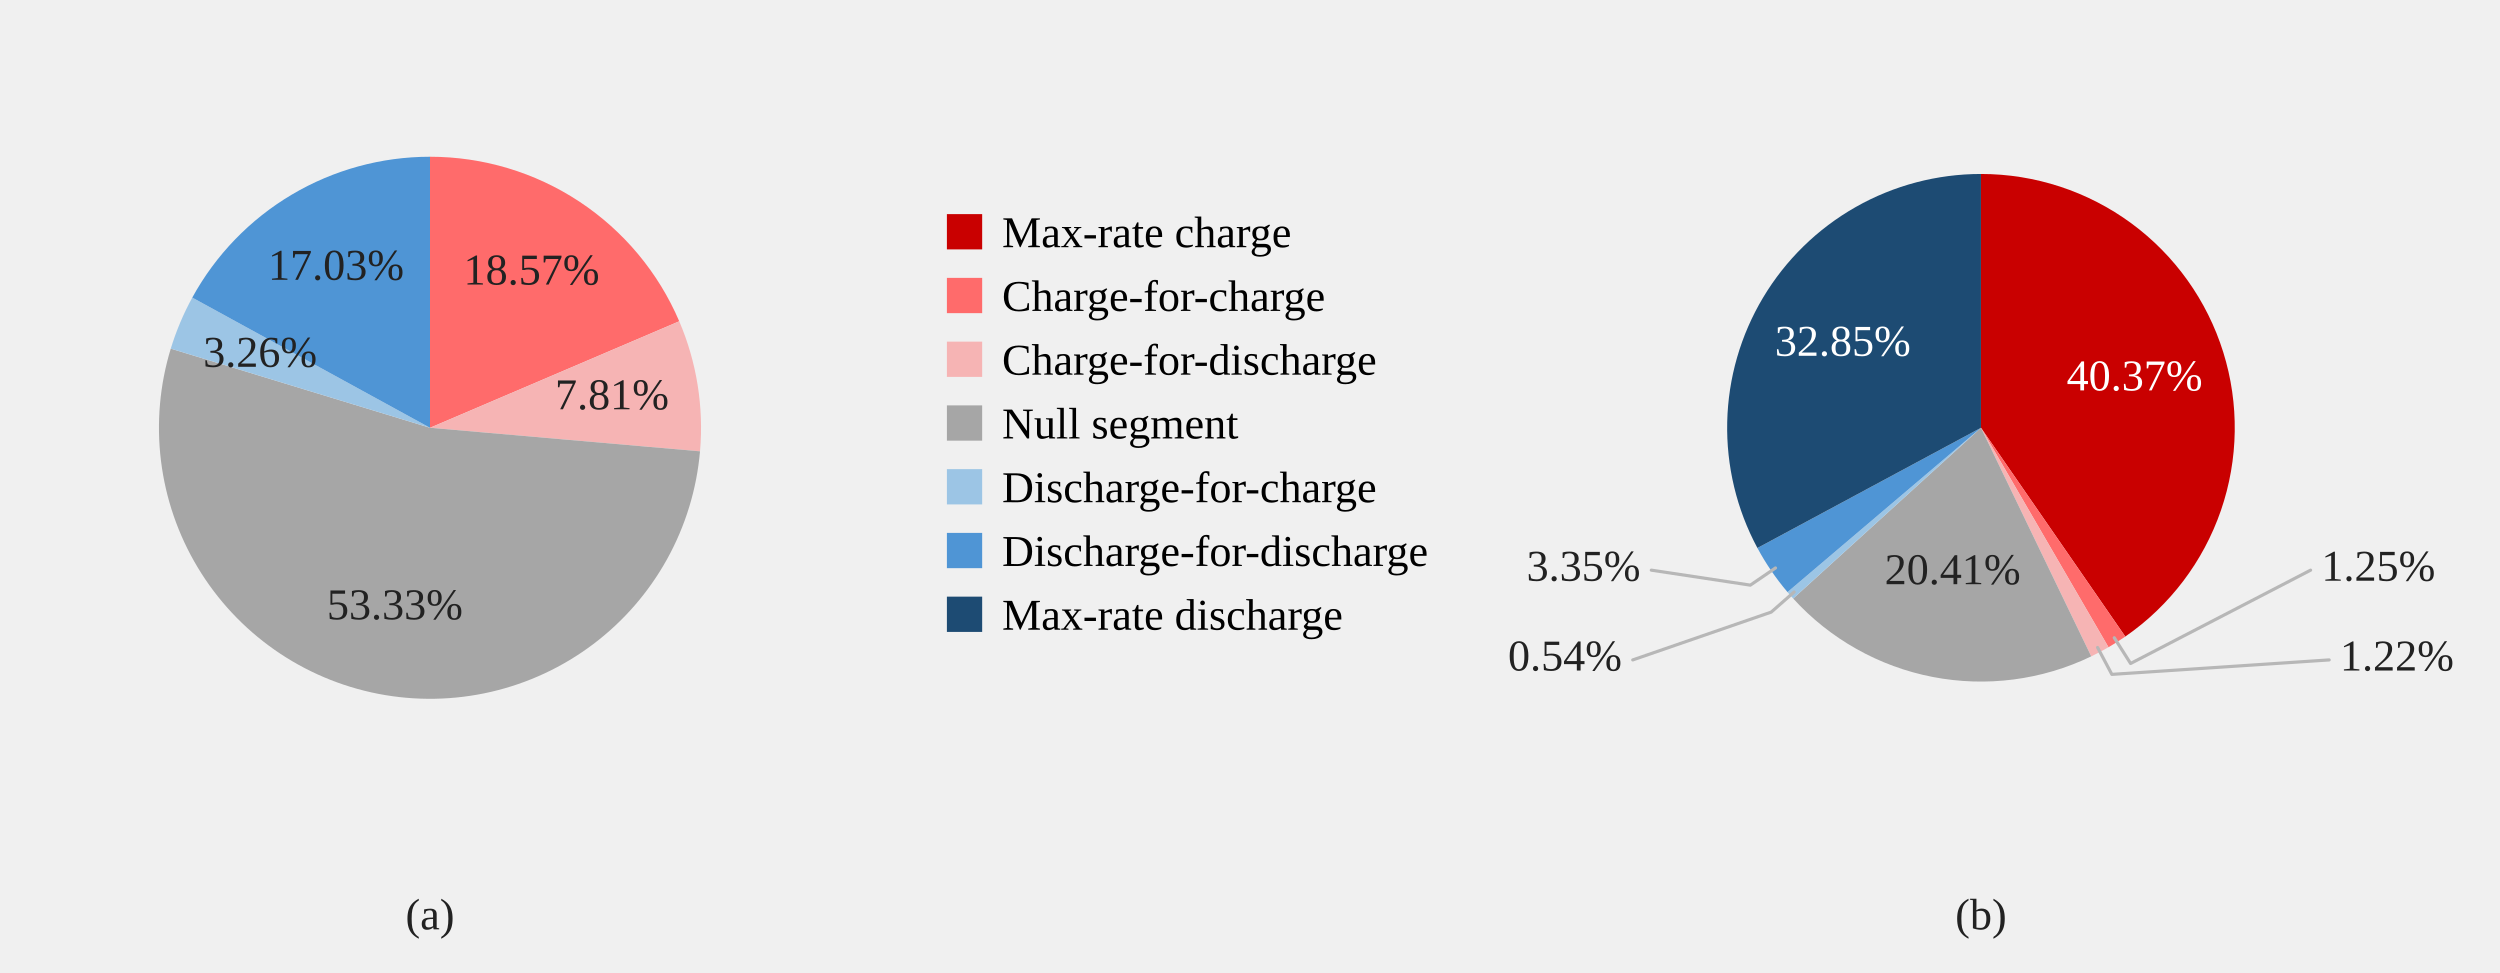
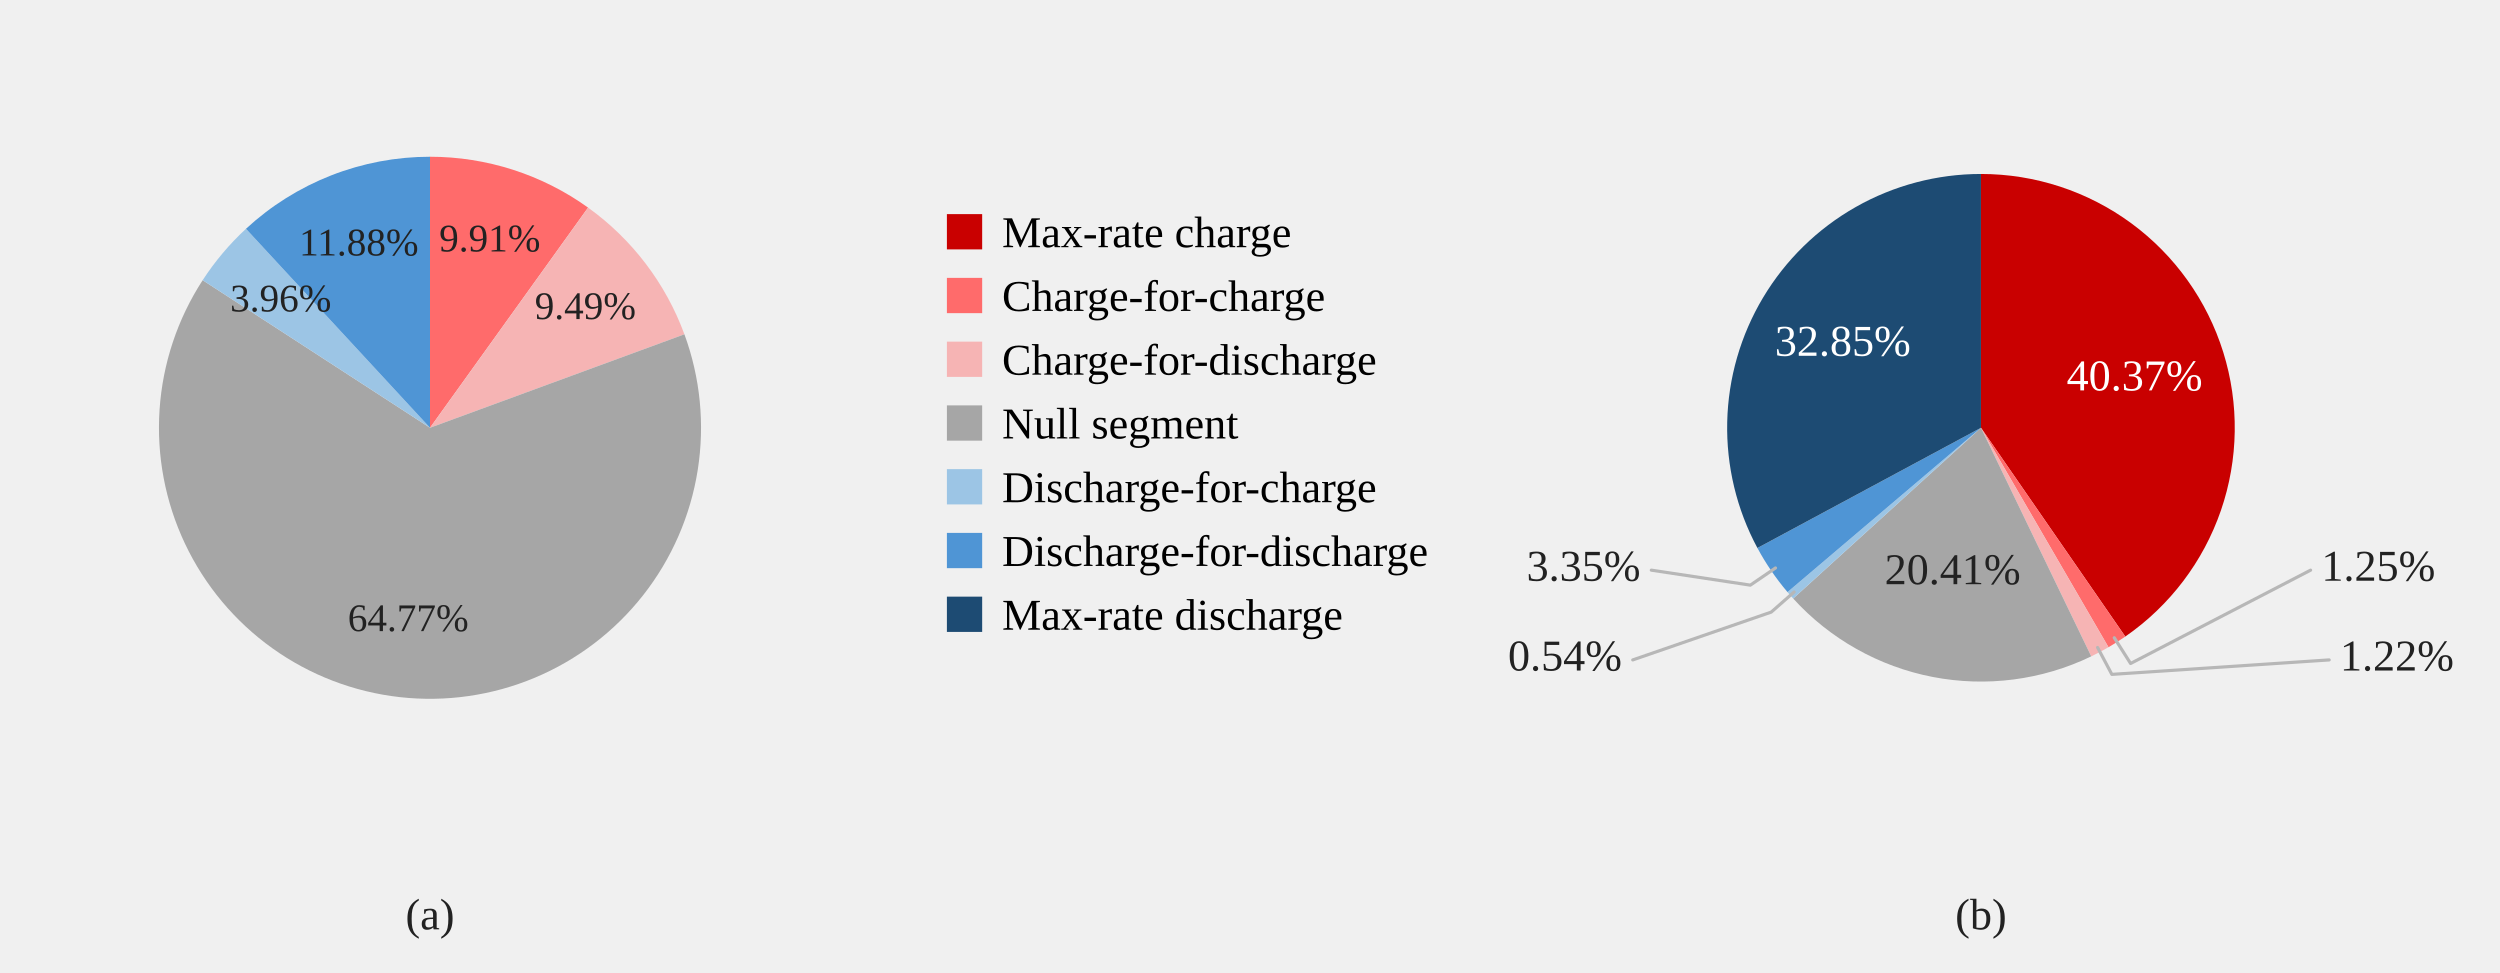
<svg xmlns="http://www.w3.org/2000/svg" xmlns:xlink="http://www.w3.org/1999/xlink" width="510.236pt" height="198.425pt" viewBox="0 0 510.236 198.425" version="1.1">
  <defs>
    <style type="text/css">*{stroke-linejoin: round; stroke-linecap: butt}</style>
  </defs>
  <g id="figure_1">
    <g id="patch_1">
      <path d="M 0 198.425  L 510.236 198.425  L 510.236 0  L 0 0  L 0 198.425  z " style="fill: none" />
    </g>
    <g id="axes_1">
      <g id="patch_2">
-         <path d="M 138.629 65.572  C 134.372 55.608 127.279 47.112 118.237 41.142  C 109.195 35.173 98.595 31.99 87.76 31.99  L 87.76 87.307  z " style="fill: #ff6b6b" />
+         <path d="M 120.022 42.371  C 115.349 39.016 110.181 36.411 104.706 34.649  C 99.23 32.887 93.513 31.99 87.76 31.99  L 87.76 87.307  z " style="fill: #ff6b6b" />
      </g>
      <g id="patch_3">
-         <path d="M 142.869 92.113  C 143.262 87.6 143.1 83.055 142.385 78.581  C 141.671 74.107 140.409 69.738 138.629 65.572  L 87.76 87.307  z " style="fill: #f6b4b4" />
+         <path d="M 139.684 68.23  C 137.786 63.063 135.126 58.207 131.794 53.825  C 128.462 49.442 124.494 45.582 120.022 42.371  L 87.76 87.307  z " style="fill: #f6b4b4" />
      </g>
      <g id="patch_4">
-         <path d="M 34.853 71.155  C 32.59 78.569 31.91 86.376 32.858 94.07  C 33.805 101.763 36.36 109.172 40.354 115.815  C 44.349 122.458 49.696 128.188 56.047 132.632  C 62.399 137.076 69.614 140.135 77.223 141.612  C 84.833 143.088 92.669 142.949 100.221 141.203  C 107.774 139.457 114.875 136.142 121.065 131.476  C 127.254 126.809 132.394 120.892 136.15 114.112  C 139.906 107.331 142.195 99.836 142.869 92.113  L 87.76 87.307  z " style="fill: #a6a6a6" />
+         <path d="M 41.362 57.187  C 36.227 65.096 33.2 74.189 32.567 83.598  C 31.935 93.007 33.719 102.423 37.749 110.948  C 41.779 119.473 47.923 126.828 55.595 132.312  C 63.267 137.795 72.215 141.226 81.586 142.279  C 90.957 143.332 100.443 141.971 109.14 138.326  C 117.838 134.681 125.46 128.872 131.281 121.453  C 137.102 114.035 140.93 105.249 142.401 95.934  C 143.872 86.62 142.936 77.082 139.684 68.23  L 87.76 87.307  z " style="fill: #a6a6a6" />
      </g>
      <g id="patch_5">
-         <path d="M 39.242 60.737  C 38.335 62.392 37.514 64.094 36.781 65.833  C 36.048 67.573 35.405 69.349 34.853 71.155  L 87.76 87.307  z " style="fill: #9cc5e5" />
+         <path d="M 50.2 46.696  C 48.517 48.253 46.932 49.913 45.455 51.666  C 43.977 53.42 42.61 55.264 41.362 57.187  L 87.76 87.307  z " style="fill: #9cc5e5" />
      </g>
      <g id="patch_6">
-         <path d="M 87.76 31.99  C 77.839 31.99 68.098 34.659 59.563 39.716  C 51.027 44.773 44.007 52.035 39.242 60.737  L 87.76 87.307  z " style="fill: #4f95d5" />
+         <path d="M 87.76 31.99  C 80.859 31.99 74.018 33.281 67.592 35.797  C 61.166 38.313 55.267 42.01 50.2 46.696  L 87.76 87.307  z " style="fill: #4f95d5" />
      </g>
      <g id="text_1">
-         <text style="font-size: 9px; font-family: 'Times New Roman', 'Arial', 'DejaVu Serif'; text-anchor: middle; fill: #222222" x="108.485" y="58.077" transform="rotate(-0 108.4846 58.07716)">18.57%</text>
+         <text style="fill: #222222; font: 8px 'Times New Roman', 'Arial', 'DejaVu Serif'; text-anchor: middle" x="99.961" y="51.315" transform="rotate(-0 99.96093 51.31505)">9.91%</text>
      </g>
      <g id="text_2">
-         <text style="font-size: 9px; font-family: 'Times New Roman', 'Arial', 'DejaVu Serif'; text-anchor: middle; fill: #222222" x="124.905" y="83.536" transform="rotate(-0 124.9053 83.53561)">7.81%</text>
+         <text style="fill: #222222; font: 8px 'Times New Roman', 'Arial', 'DejaVu Serif'; text-anchor: middle" x="119.465" y="65.122" transform="rotate(-0 119.4646 65.12178)">9.49%</text>
      </g>
      <g id="text_3">
-         <text style="font-size: 9px; font-family: 'Times New Roman', 'Arial', 'DejaVu Serif'; text-anchor: middle; fill: #222222" x="80.595" y="126.396" transform="rotate(-0 80.59519 126.3964)">53.33%</text>
+         <text style="fill: #222222; font: 8px 'Times New Roman', 'Arial', 'DejaVu Serif'; text-anchor: middle" x="83.315" y="128.809" transform="rotate(-0 83.31471 128.8087)">64.77%</text>
      </g>
      <g id="text_4">
-         <text style="font-size: 9px; font-family: 'Times New Roman', 'Arial', 'DejaVu Serif'; text-anchor: middle; fill: #222222" x="53.094" y="74.867" transform="rotate(-0 53.09424 74.86708)">3.26%</text>
+         <text style="fill: #222222; font: 8px 'Times New Roman', 'Arial', 'DejaVu Serif'; text-anchor: middle" x="57.3" y="63.568" transform="rotate(-0 57.30018 63.56769)">3.96%</text>
      </g>
      <g id="text_5">
-         <text style="font-size: 9px; font-family: 'Times New Roman', 'Arial', 'DejaVu Serif'; text-anchor: middle; fill: #222222" x="68.586" y="57.107" transform="rotate(-0 68.58585 57.1072)">17.03%</text>
+         <text style="fill: #222222; font: 8px 'Times New Roman', 'Arial', 'DejaVu Serif'; text-anchor: middle" x="73.239" y="52.142" transform="rotate(-0 73.23908 52.14185)">11.88%</text>
      </g>
    </g>
    <g id="axes_2">
      <g id="legend_1">
        <g id="line2d_1">
          <defs>
-             <path id="m74cda8f253" d="M -3.6 3.6  L 3.6 3.6  L 3.6 -3.6  L -3.6 -3.6  z " style="stroke: #000000; stroke-opacity: 0; stroke-linejoin: miter" />
+             <path id="m7c4a439a83" d="M -3.6 3.6  L 3.6 3.6  L 3.6 -3.6  L -3.6 -3.6  z " style="stroke: #000000; stroke-opacity: 0; stroke-linejoin: miter" />
          </defs>
          <g>
-             <use xlink:href="#m74cda8f253" x="196.856" y="47.3" style="fill: #c90000; stroke: #000000; stroke-opacity: 0; stroke-linejoin: miter" />
+             <use xlink:href="#m7c4a439a83" x="196.856" y="47.3" style="fill: #c90000; stroke: #000000; stroke-opacity: 0; stroke-linejoin: miter" />
          </g>
        </g>
        <g id="text_6">
-           <text style="font-size: 9px; font-family: 'Times New Roman', 'Arial', 'DejaVu Serif'; text-anchor: start" x="204.506" y="50.45" transform="rotate(-0 204.506 50.44998)">Max-rate charge</text>
+           <text style="font: 9px 'Times New Roman', 'Arial', 'DejaVu Serif'; text-anchor: start" x="204.506" y="50.45" transform="rotate(-0 204.506 50.44998)">Max-rate charge</text>
        </g>
        <g id="line2d_2">
          <defs>
-             <path id="m3cdfdcd6e8" d="M -3.6 3.6  L 3.6 3.6  L 3.6 -3.6  L -3.6 -3.6  z " style="stroke: #000000; stroke-opacity: 0; stroke-linejoin: miter" />
+             <path id="m4b727358be" d="M -3.6 3.6  L 3.6 3.6  L 3.6 -3.6  L -3.6 -3.6  z " style="stroke: #000000; stroke-opacity: 0; stroke-linejoin: miter" />
          </defs>
          <g>
-             <use xlink:href="#m3cdfdcd6e8" x="196.856" y="60.312" style="fill: #ff6b6b; stroke: #000000; stroke-opacity: 0; stroke-linejoin: miter" />
+             <use xlink:href="#m4b727358be" x="196.856" y="60.312" style="fill: #ff6b6b; stroke: #000000; stroke-opacity: 0; stroke-linejoin: miter" />
          </g>
        </g>
        <g id="text_7">
-           <text style="font-size: 9px; font-family: 'Times New Roman', 'Arial', 'DejaVu Serif'; text-anchor: start" x="204.506" y="63.462" transform="rotate(-0 204.506 63.46201)">Charge-for-charge</text>
+           <text style="font: 9px 'Times New Roman', 'Arial', 'DejaVu Serif'; text-anchor: start" x="204.506" y="63.462" transform="rotate(-0 204.506 63.46201)">Charge-for-charge</text>
        </g>
        <g id="line2d_3">
          <defs>
-             <path id="me739d0ec22" d="M -3.6 3.6  L 3.6 3.6  L 3.6 -3.6  L -3.6 -3.6  z " style="stroke: #000000; stroke-opacity: 0; stroke-linejoin: miter" />
+             <path id="mba7f41a6f8" d="M -3.6 3.6  L 3.6 3.6  L 3.6 -3.6  L -3.6 -3.6  z " style="stroke: #000000; stroke-opacity: 0; stroke-linejoin: miter" />
          </defs>
          <g>
-             <use xlink:href="#me739d0ec22" x="196.856" y="73.324" style="fill: #f6b4b4; stroke: #000000; stroke-opacity: 0; stroke-linejoin: miter" />
+             <use xlink:href="#mba7f41a6f8" x="196.856" y="73.324" style="fill: #f6b4b4; stroke: #000000; stroke-opacity: 0; stroke-linejoin: miter" />
          </g>
        </g>
        <g id="text_8">
-           <text style="font-size: 9px; font-family: 'Times New Roman', 'Arial', 'DejaVu Serif'; text-anchor: start" x="204.506" y="76.474" transform="rotate(-0 204.506 76.47404)">Charge-for-discharge</text>
+           <text style="font: 9px 'Times New Roman', 'Arial', 'DejaVu Serif'; text-anchor: start" x="204.506" y="76.474" transform="rotate(-0 204.506 76.47404)">Charge-for-discharge</text>
        </g>
        <g id="line2d_4">
          <defs>
-             <path id="m0db74c12f9" d="M -3.6 3.6  L 3.6 3.6  L 3.6 -3.6  L -3.6 -3.6  z " style="stroke: #000000; stroke-opacity: 0; stroke-linejoin: miter" />
+             <path id="mcf704c394f" d="M -3.6 3.6  L 3.6 3.6  L 3.6 -3.6  L -3.6 -3.6  z " style="stroke: #000000; stroke-opacity: 0; stroke-linejoin: miter" />
          </defs>
          <g>
-             <use xlink:href="#m0db74c12f9" x="196.856" y="86.336" style="fill: #a6a6a6; stroke: #000000; stroke-opacity: 0; stroke-linejoin: miter" />
+             <use xlink:href="#mcf704c394f" x="196.856" y="86.336" style="fill: #a6a6a6; stroke: #000000; stroke-opacity: 0; stroke-linejoin: miter" />
          </g>
        </g>
        <g id="text_9">
-           <text style="font-size: 9px; font-family: 'Times New Roman', 'Arial', 'DejaVu Serif'; text-anchor: start" x="204.506" y="89.486" transform="rotate(-0 204.506 89.48607)">Null segment</text>
+           <text style="font: 9px 'Times New Roman', 'Arial', 'DejaVu Serif'; text-anchor: start" x="204.506" y="89.486" transform="rotate(-0 204.506 89.48607)">Null segment</text>
        </g>
        <g id="line2d_5">
          <defs>
-             <path id="m495dcbdd38" d="M -3.6 3.6  L 3.6 3.6  L 3.6 -3.6  L -3.6 -3.6  z " style="stroke: #000000; stroke-opacity: 0; stroke-linejoin: miter" />
+             <path id="m5447bf907d" d="M -3.6 3.6  L 3.6 3.6  L 3.6 -3.6  L -3.6 -3.6  z " style="stroke: #000000; stroke-opacity: 0; stroke-linejoin: miter" />
          </defs>
          <g>
-             <use xlink:href="#m495dcbdd38" x="196.856" y="99.348" style="fill: #9cc5e5; stroke: #000000; stroke-opacity: 0; stroke-linejoin: miter" />
+             <use xlink:href="#m5447bf907d" x="196.856" y="99.348" style="fill: #9cc5e5; stroke: #000000; stroke-opacity: 0; stroke-linejoin: miter" />
          </g>
        </g>
        <g id="text_10">
-           <text style="font-size: 9px; font-family: 'Times New Roman', 'Arial', 'DejaVu Serif'; text-anchor: start" x="204.506" y="102.498" transform="rotate(-0 204.506 102.4981)">Discharge-for-charge</text>
+           <text style="font: 9px 'Times New Roman', 'Arial', 'DejaVu Serif'; text-anchor: start" x="204.506" y="102.498" transform="rotate(-0 204.506 102.4981)">Discharge-for-charge</text>
        </g>
        <g id="line2d_6">
          <defs>
-             <path id="m7cb08098cf" d="M -3.6 3.6  L 3.6 3.6  L 3.6 -3.6  L -3.6 -3.6  z " style="stroke: #000000; stroke-opacity: 0; stroke-linejoin: miter" />
+             <path id="mda17bb7150" d="M -3.6 3.6  L 3.6 3.6  L 3.6 -3.6  L -3.6 -3.6  z " style="stroke: #000000; stroke-opacity: 0; stroke-linejoin: miter" />
          </defs>
          <g>
-             <use xlink:href="#m7cb08098cf" x="196.856" y="112.36" style="fill: #4f95d5; stroke: #000000; stroke-opacity: 0; stroke-linejoin: miter" />
+             <use xlink:href="#mda17bb7150" x="196.856" y="112.36" style="fill: #4f95d5; stroke: #000000; stroke-opacity: 0; stroke-linejoin: miter" />
          </g>
        </g>
        <g id="text_11">
-           <text style="font-size: 9px; font-family: 'Times New Roman', 'Arial', 'DejaVu Serif'; text-anchor: start" x="204.506" y="115.51" transform="rotate(-0 204.506 115.5101)">Discharge-for-discharge</text>
+           <text style="font: 9px 'Times New Roman', 'Arial', 'DejaVu Serif'; text-anchor: start" x="204.506" y="115.51" transform="rotate(-0 204.506 115.5101)">Discharge-for-discharge</text>
        </g>
        <g id="line2d_7">
          <defs>
-             <path id="md8223394a6" d="M -3.6 3.6  L 3.6 3.6  L 3.6 -3.6  L -3.6 -3.6  z " style="stroke: #000000; stroke-opacity: 0; stroke-linejoin: miter" />
+             <path id="mebe9ad79dc" d="M -3.6 3.6  L 3.6 3.6  L 3.6 -3.6  L -3.6 -3.6  z " style="stroke: #000000; stroke-opacity: 0; stroke-linejoin: miter" />
          </defs>
          <g>
-             <use xlink:href="#md8223394a6" x="196.856" y="125.372" style="fill: #1d4b73; stroke: #000000; stroke-opacity: 0; stroke-linejoin: miter" />
+             <use xlink:href="#mebe9ad79dc" x="196.856" y="125.372" style="fill: #1d4b73; stroke: #000000; stroke-opacity: 0; stroke-linejoin: miter" />
          </g>
        </g>
        <g id="text_12">
-           <text style="font-size: 9px; font-family: 'Times New Roman', 'Arial', 'DejaVu Serif'; text-anchor: start" x="204.506" y="128.522" transform="rotate(-0 204.506 128.5222)">Max-rate discharge</text>
+           <text style="font: 9px 'Times New Roman', 'Arial', 'DejaVu Serif'; text-anchor: start" x="204.506" y="128.522" transform="rotate(-0 204.506 128.5222)">Max-rate discharge</text>
        </g>
      </g>
    </g>
    <g id="axes_3">
      <g id="patch_7">
        <path d="M 433.759 129.917  C 442.841 123.639 449.682 114.618 453.278 104.178  C 456.874 93.739 457.04 82.419 453.752 71.878  C 450.463 61.338 443.889 52.121 434.995 45.578  C 426.1 39.036 415.343 35.506 404.302 35.506  L 404.302 87.307  z " style="fill: #c90000" />
      </g>
      <g id="patch_8">
        <path d="M 430.331 132.093  C 430.916 131.753 431.495 131.402 432.066 131.039  C 432.638 130.676 433.202 130.302 433.759 129.917  L 404.302 87.307  z " style="fill: #ff6b6b" />
      </g>
      <g id="patch_9">
        <path d="M 426.811 133.962  C 427.409 133.673 428.002 133.373 428.589 133.061  C 429.176 132.75 429.757 132.427 430.331 132.093  L 404.302 87.307  z " style="fill: #f6b4b4" />
      </g>
      <g id="patch_10">
        <path d="M 365.976 122.157  C 373.488 130.417 383.473 136.032 394.434 138.159  C 405.395 140.286 416.755 138.814 426.811 133.962  L 404.302 87.307  z " style="fill: #a6a6a6" />
      </g>
      <g id="patch_11">
        <path d="M 364.82 120.841  C 365.009 121.064 365.2 121.285 365.393 121.504  C 365.585 121.723 365.78 121.941 365.976 122.157  L 404.302 87.307  z " style="fill: #9cc5e5" />
      </g>
      <g id="patch_12">
        <path d="M 358.679 111.841  C 359.541 113.444 360.487 115 361.512 116.503  C 362.538 118.006 363.642 119.454 364.82 120.841  L 404.302 87.307  z " style="fill: #4f95d5" />
      </g>
      <g id="patch_13">
        <path d="M 404.302 35.506  C 395.342 35.506 386.534 37.831 378.741 42.252  C 370.948 46.673 364.434 53.041 359.837 60.732  C 355.241 68.423 352.717 77.176 352.514 86.134  C 352.311 95.091 354.436 103.95 358.679 111.841  L 404.302 87.307  z " style="fill: #1d4b73" />
      </g>
      <g id="line2d_8">
        <path d="M 431.511 130.164  L 434.843 135.412  L 471.58 116.366  " style="fill: none; stroke: #b7b7b7; stroke-width: 0.65; stroke-linecap: round" />
      </g>
      <g id="line2d_9">
        <path d="M 428.103 132.146  L 431.018 137.637  L 475.37 134.686  " style="fill: none; stroke: #b7b7b7; stroke-width: 0.65; stroke-linecap: round" />
      </g>
      <g id="line2d_10">
        <path d="M 366.171 120.82  L 361.502 124.923  L 333.234 134.686  " style="fill: none; stroke: #b7b7b7; stroke-width: 0.65; stroke-linecap: round" />
      </g>
      <g id="line2d_11">
-         <path d="M 362.368 115.919  L 357.233 119.423  L 337.024 116.366  " style="fill: none; stroke: #b7b7b7; stroke-width: 0.65; stroke-linecap: round" />
+         <path d="M 362.368 115.919  L 357.234 119.423  L 337.024 116.366  " style="fill: none; stroke: #b7b7b7; stroke-width: 0.65; stroke-linecap: round" />
      </g>
      <g id="text_13">
-         <text style="font-size: 9px; font-family: 'Times New Roman', 'Arial', 'DejaVu Serif'; text-anchor: start; fill: #222222" x="473.791" y="118.528" transform="rotate(-0 473.7909 118.5282)">1.25%</text>
+         <text style="fill: #222222; font: 9px 'Times New Roman', 'Arial', 'DejaVu Serif'; text-anchor: start" x="473.791" y="118.528" transform="rotate(-0 473.7909 118.5282)">1.25%</text>
      </g>
      <g id="text_14">
-         <text style="font-size: 9px; font-family: 'Times New Roman', 'Arial', 'DejaVu Serif'; text-anchor: start; fill: #222222" x="477.581" y="136.848" transform="rotate(-0 477.5812 136.8481)">1.22%</text>
+         <text style="fill: #222222; font: 9px 'Times New Roman', 'Arial', 'DejaVu Serif'; text-anchor: start" x="477.581" y="136.848" transform="rotate(-0 477.5812 136.8481)">1.22%</text>
      </g>
      <g id="text_15">
-         <text style="font-size: 9px; font-family: 'Times New Roman', 'Arial', 'DejaVu Serif'; text-anchor: end; fill: #222222" x="331.023" y="136.848" transform="rotate(-0 331.0225 136.8481)">0.54%</text>
+         <text style="fill: #222222; font: 9px 'Times New Roman', 'Arial', 'DejaVu Serif'; text-anchor: end" x="331.023" y="136.848" transform="rotate(-0 331.0225 136.8481)">0.54%</text>
      </g>
      <g id="text_16">
-         <text style="font-size: 9px; font-family: 'Times New Roman', 'Arial', 'DejaVu Serif'; text-anchor: end; fill: #222222" x="334.813" y="118.528" transform="rotate(-0 334.8128 118.5282)">3.35%</text>
+         <text style="fill: #222222; font: 9px 'Times New Roman', 'Arial', 'DejaVu Serif'; text-anchor: end" x="334.813" y="118.528" transform="rotate(-0 334.8128 118.5282)">3.35%</text>
      </g>
      <g id="text_17">
-         <text style="font-size: 9px; font-family: 'Times New Roman', 'Arial', 'DejaVu Serif'; text-anchor: middle; fill: #ffffff" x="435.66" y="79.685" transform="rotate(-0 435.6603 79.68513)">40.37%</text>
+         <text style="fill: #ffffff; font: 9px 'Times New Roman', 'Arial', 'DejaVu Serif'; text-anchor: middle" x="435.66" y="79.685" transform="rotate(-0 435.6603 79.68513)">40.37%</text>
      </g>
      <g id="text_18">
-         <text style="font-size: 9px; font-family: 'Times New Roman', 'Arial', 'DejaVu Serif'; text-anchor: middle; fill: #222222" x="398.525" y="119.236" transform="rotate(-0 398.5253 119.2364)">20.41%</text>
+         <text style="fill: #222222; font: 9px 'Times New Roman', 'Arial', 'DejaVu Serif'; text-anchor: middle" x="398.525" y="119.236" transform="rotate(-0 398.5254 119.2364)">20.41%</text>
      </g>
      <g id="text_19">
-         <text style="font-size: 9px; font-family: 'Times New Roman', 'Arial', 'DejaVu Serif'; text-anchor: middle; fill: #ffffff" x="376.105" y="72.617" transform="rotate(-0 376.1048 72.61673)">32.85%</text>
+         <text style="fill: #ffffff; font: 9px 'Times New Roman', 'Arial', 'DejaVu Serif'; text-anchor: middle" x="376.105" y="72.617" transform="rotate(-0 376.1048 72.61673)">32.85%</text>
      </g>
    </g>
    <g id="text_20">
-       <text style="font-size: 9px; font-family: 'Times New Roman', 'Arial', 'DejaVu Serif'; text-anchor: middle; fill: #222222" x="87.76" y="189.674" transform="rotate(-0 87.76031 189.6739)">(a)</text>
+       <text style="fill: #222222; font: 9px 'Times New Roman', 'Arial', 'DejaVu Serif'; text-anchor: middle" x="87.76" y="189.674" transform="rotate(-0 87.76031 189.6739)">(a)</text>
    </g>
    <g id="text_21">
-       <text style="font-size: 9px; font-family: 'Times New Roman', 'Arial', 'DejaVu Serif'; text-anchor: middle; fill: #222222" x="404.302" y="189.674" transform="rotate(-0 404.3019 189.6739)">(b)</text>
+       <text style="fill: #222222; font: 9px 'Times New Roman', 'Arial', 'DejaVu Serif'; text-anchor: middle" x="404.302" y="189.674" transform="rotate(-0 404.3019 189.6739)">(b)</text>
    </g>
  </g>
</svg>
